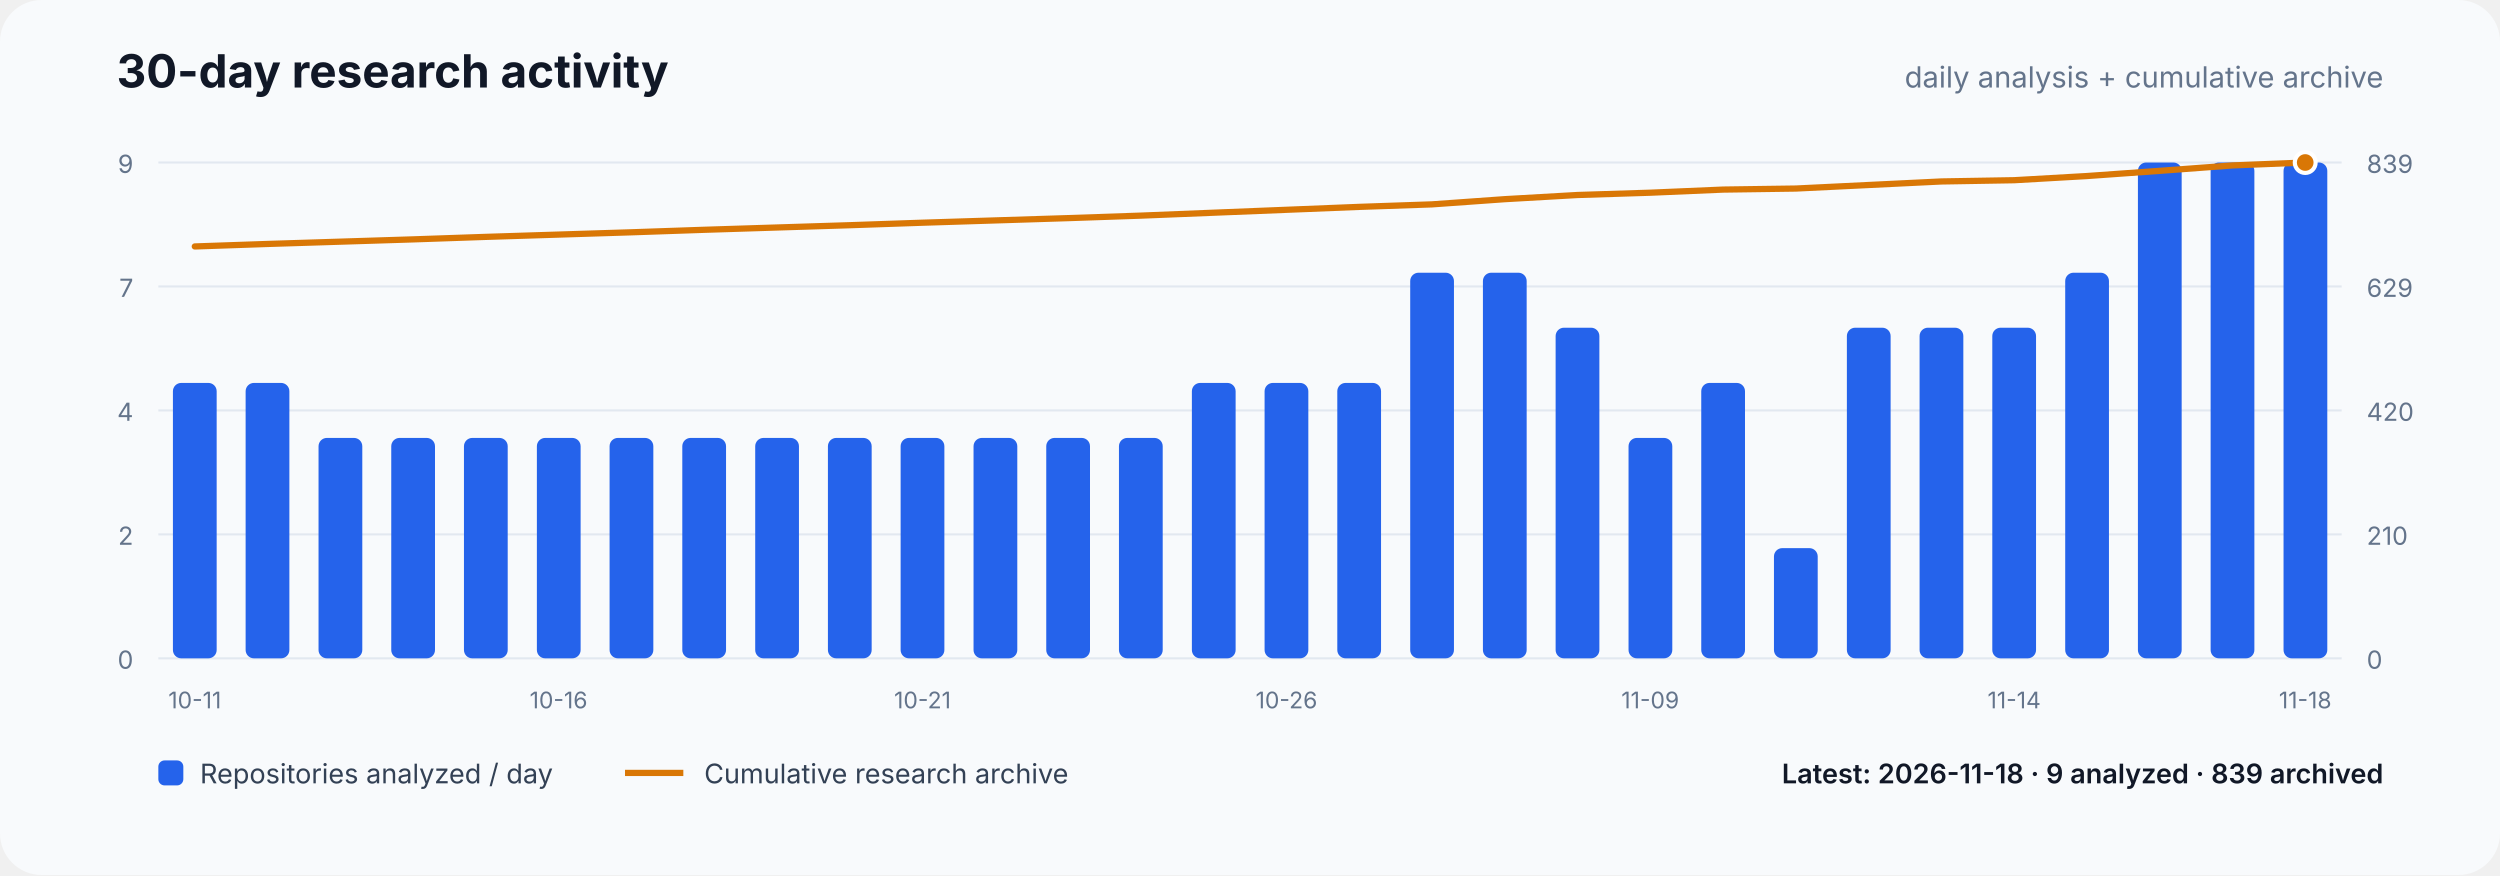
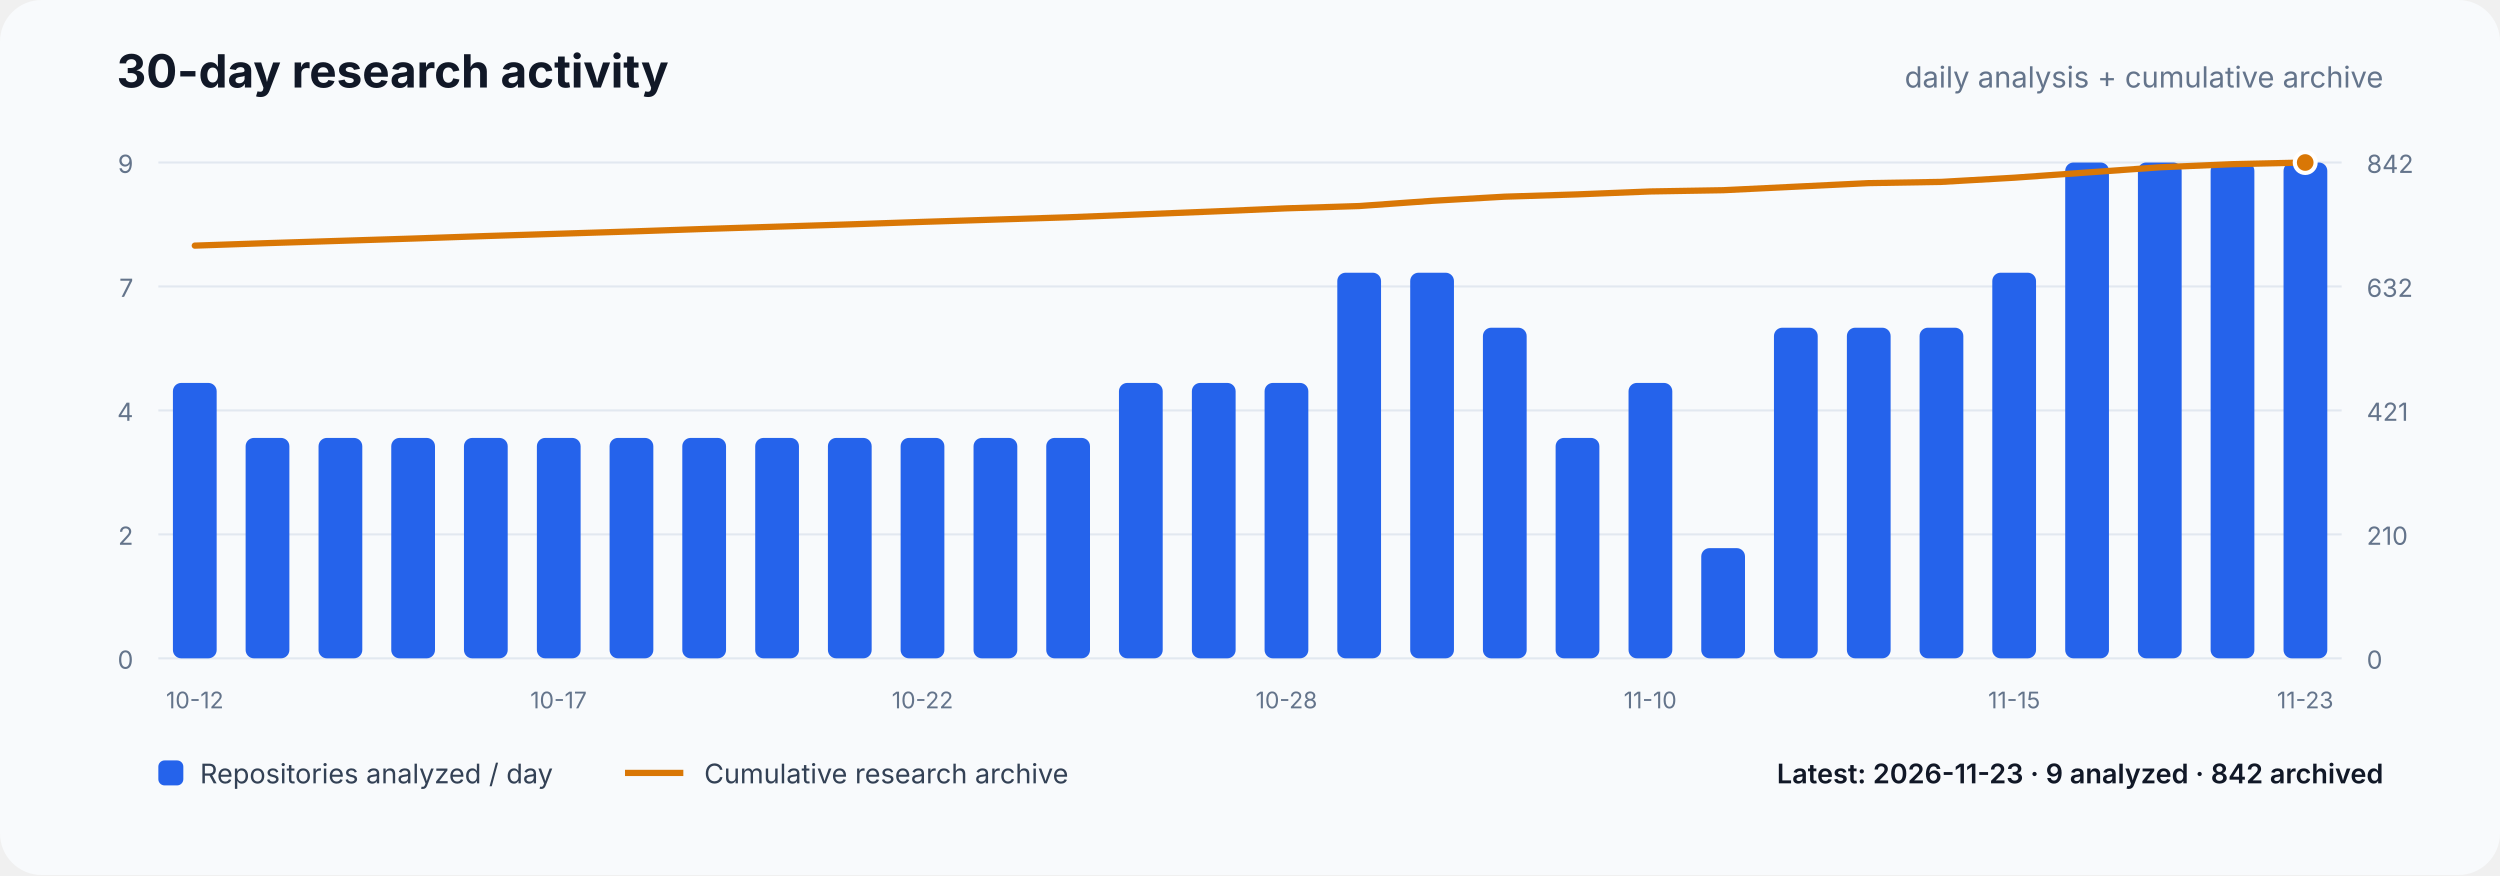
<svg xmlns="http://www.w3.org/2000/svg" width="1200" height="420" viewBox="0 0 1200 420" role="img" aria-labelledby="title desc">
  <rect width="1200" height="420" rx="20" fill="#f8fafc" />
  <text x="56" y="42" font-family="Inter,system-ui,sans-serif" font-size="22" font-weight="700" fill="#111827">30-day research activity</text>
  <text x="1144" y="42" text-anchor="end" font-family="Inter,system-ui,sans-serif" font-size="14" fill="#64748b">daily analysis + cumulative archive</text>
  <line x1="76" y1="316.0" x2="1124" y2="316.0" stroke="#e2e8f0" />
  <text x="64" y="321.0" text-anchor="end" font-family="Inter,system-ui,sans-serif" font-size="12" fill="#64748b">0</text>
  <text x="1136" y="321.0" font-family="Inter,system-ui,sans-serif" font-size="12" fill="#64748b">0</text>
  <line x1="76" y1="256.5" x2="1124" y2="256.5" stroke="#e2e8f0" />
  <text x="64" y="261.5" text-anchor="end" font-family="Inter,system-ui,sans-serif" font-size="12" fill="#64748b">2</text>
  <text x="1136" y="261.5" font-family="Inter,system-ui,sans-serif" font-size="12" fill="#64748b">210</text>
  <line x1="76" y1="197.0" x2="1124" y2="197.0" stroke="#e2e8f0" />
  <text x="64" y="202.0" text-anchor="end" font-family="Inter,system-ui,sans-serif" font-size="12" fill="#64748b">4</text>
-   <text x="1136" y="202.0" font-family="Inter,system-ui,sans-serif" font-size="12" fill="#64748b">420</text>
+   <text x="1136" y="202.0" font-family="Inter,system-ui,sans-serif" font-size="12" fill="#64748b">421</text>
  <line x1="76" y1="137.5" x2="1124" y2="137.5" stroke="#e2e8f0" />
  <text x="64" y="142.5" text-anchor="end" font-family="Inter,system-ui,sans-serif" font-size="12" fill="#64748b">7</text>
-   <text x="1136" y="142.5" font-family="Inter,system-ui,sans-serif" font-size="12" fill="#64748b">629</text>
+   <text x="1136" y="142.5" font-family="Inter,system-ui,sans-serif" font-size="12" fill="#64748b">632</text>
  <line x1="76" y1="78.0" x2="1124" y2="78.0" stroke="#e2e8f0" />
  <text x="64" y="83.0" text-anchor="end" font-family="Inter,system-ui,sans-serif" font-size="12" fill="#64748b">9</text>
-   <text x="1136" y="83.0" font-family="Inter,system-ui,sans-serif" font-size="12" fill="#64748b">839</text>
+   <text x="1136" y="83.0" font-family="Inter,system-ui,sans-serif" font-size="12" fill="#64748b">842</text>
  <rect x="83.0" y="183.8" width="21.0" height="132.2" rx="4" fill="#2563eb" />
-   <text x="93.5" y="340" text-anchor="middle" font-family="Inter,system-ui,sans-serif" font-size="11" fill="#64748b">10-11</text>
-   <rect x="117.9" y="183.8" width="21.0" height="132.2" rx="4" fill="#2563eb" />
+   <text x="93.5" y="340" text-anchor="middle" font-family="Inter,system-ui,sans-serif" font-size="11" fill="#64748b">10-12</text>
+   <rect x="117.9" y="210.2" width="21.0" height="105.8" rx="4" fill="#2563eb" />
  <rect x="152.9" y="210.2" width="21.0" height="105.8" rx="4" fill="#2563eb" />
  <rect x="187.8" y="210.2" width="21.0" height="105.8" rx="4" fill="#2563eb" />
  <rect x="222.7" y="210.2" width="21.0" height="105.8" rx="4" fill="#2563eb" />
  <rect x="257.7" y="210.2" width="21.0" height="105.8" rx="4" fill="#2563eb" />
-   <text x="268.1" y="340" text-anchor="middle" font-family="Inter,system-ui,sans-serif" font-size="11" fill="#64748b">10-16</text>
+   <text x="268.1" y="340" text-anchor="middle" font-family="Inter,system-ui,sans-serif" font-size="11" fill="#64748b">10-17</text>
  <rect x="292.6" y="210.2" width="21.0" height="105.8" rx="4" fill="#2563eb" />
  <rect x="327.5" y="210.2" width="21.0" height="105.8" rx="4" fill="#2563eb" />
  <rect x="362.5" y="210.2" width="21.0" height="105.8" rx="4" fill="#2563eb" />
  <rect x="397.4" y="210.2" width="21.0" height="105.8" rx="4" fill="#2563eb" />
  <rect x="432.3" y="210.2" width="21.0" height="105.8" rx="4" fill="#2563eb" />
-   <text x="442.8" y="340" text-anchor="middle" font-family="Inter,system-ui,sans-serif" font-size="11" fill="#64748b">10-21</text>
+   <text x="442.8" y="340" text-anchor="middle" font-family="Inter,system-ui,sans-serif" font-size="11" fill="#64748b">10-22</text>
  <rect x="467.3" y="210.2" width="21.0" height="105.8" rx="4" fill="#2563eb" />
  <rect x="502.2" y="210.2" width="21.0" height="105.8" rx="4" fill="#2563eb" />
-   <rect x="537.1" y="210.2" width="21.0" height="105.8" rx="4" fill="#2563eb" />
+   <rect x="537.1" y="183.8" width="21.0" height="132.2" rx="4" fill="#2563eb" />
  <rect x="572.1" y="183.8" width="21.0" height="132.2" rx="4" fill="#2563eb" />
  <rect x="607.0" y="183.8" width="21.0" height="132.2" rx="4" fill="#2563eb" />
-   <text x="617.5" y="340" text-anchor="middle" font-family="Inter,system-ui,sans-serif" font-size="11" fill="#64748b">10-26</text>
-   <rect x="641.9" y="183.8" width="21.0" height="132.2" rx="4" fill="#2563eb" />
+   <text x="617.5" y="340" text-anchor="middle" font-family="Inter,system-ui,sans-serif" font-size="11" fill="#64748b">10-28</text>
+   <rect x="641.9" y="130.9" width="21.0" height="185.1" rx="4" fill="#2563eb" />
  <rect x="676.9" y="130.9" width="21.0" height="185.1" rx="4" fill="#2563eb" />
-   <rect x="711.8" y="130.9" width="21.0" height="185.1" rx="4" fill="#2563eb" />
-   <rect x="746.7" y="157.3" width="21.0" height="158.7" rx="4" fill="#2563eb" />
-   <rect x="781.7" y="210.2" width="21.0" height="105.8" rx="4" fill="#2563eb" />
-   <text x="792.1" y="340" text-anchor="middle" font-family="Inter,system-ui,sans-serif" font-size="11" fill="#64748b">11-09</text>
-   <rect x="816.6" y="183.8" width="21.0" height="132.2" rx="4" fill="#2563eb" />
-   <rect x="851.5" y="263.1" width="21.0" height="52.9" rx="4" fill="#2563eb" />
+   <rect x="711.8" y="157.3" width="21.0" height="158.7" rx="4" fill="#2563eb" />
+   <rect x="746.7" y="210.2" width="21.0" height="105.8" rx="4" fill="#2563eb" />
+   <rect x="781.7" y="183.8" width="21.0" height="132.2" rx="4" fill="#2563eb" />
+   <text x="792.1" y="340" text-anchor="middle" font-family="Inter,system-ui,sans-serif" font-size="11" fill="#64748b">11-10</text>
+   <rect x="816.6" y="263.1" width="21.0" height="52.9" rx="4" fill="#2563eb" />
+   <rect x="851.5" y="157.3" width="21.0" height="158.7" rx="4" fill="#2563eb" />
  <rect x="886.5" y="157.3" width="21.0" height="158.7" rx="4" fill="#2563eb" />
  <rect x="921.4" y="157.3" width="21.0" height="158.7" rx="4" fill="#2563eb" />
-   <rect x="956.3" y="157.3" width="21.0" height="158.7" rx="4" fill="#2563eb" />
-   <text x="966.8" y="340" text-anchor="middle" font-family="Inter,system-ui,sans-serif" font-size="11" fill="#64748b">11-14</text>
-   <rect x="991.3" y="130.9" width="21.0" height="185.1" rx="4" fill="#2563eb" />
+   <rect x="956.3" y="130.9" width="21.0" height="185.1" rx="4" fill="#2563eb" />
+   <text x="966.8" y="340" text-anchor="middle" font-family="Inter,system-ui,sans-serif" font-size="11" fill="#64748b">11-15</text>
+   <rect x="991.3" y="78.0" width="21.0" height="238.0" rx="4" fill="#2563eb" />
  <rect x="1026.2" y="78.0" width="21.0" height="238.0" rx="4" fill="#2563eb" />
  <rect x="1061.1" y="78.0" width="21.0" height="238.0" rx="4" fill="#2563eb" />
  <rect x="1096.1" y="78.0" width="21.0" height="238.0" rx="4" fill="#2563eb" />
-   <text x="1106.5" y="340" text-anchor="middle" font-family="Inter,system-ui,sans-serif" font-size="11" fill="#64748b">11-18</text>
-   <polyline points="93.5,118.3 128.4,117.1 163.3,116.0 198.3,114.9 233.2,113.7 268.1,112.6 303.1,111.5 338.0,110.3 372.9,109.2 407.9,108.1 442.8,106.9 477.7,105.8 512.7,104.7 547.6,103.5 582.5,102.1 617.5,100.7 652.4,99.3 687.3,98.1 722.3,95.6 757.2,93.6 792.1,92.5 827.1,91.0 862.0,90.5 896.9,88.8 931.9,87.1 966.8,86.5 1001.7,84.5 1036.7,82.0 1071.6,79.4 1106.5,78.0" fill="none" stroke="#d97706" stroke-width="3" stroke-linejoin="round" stroke-linecap="round" />
+   <text x="1106.5" y="340" text-anchor="middle" font-family="Inter,system-ui,sans-serif" font-size="11" fill="#64748b">11-23</text>
+   <polyline points="93.5,117.9 128.4,116.7 163.3,115.6 198.3,114.5 233.2,113.3 268.1,112.2 303.1,111.1 338.0,109.9 372.9,108.8 407.9,107.7 442.8,106.5 477.7,105.4 512.7,104.3 547.6,102.9 582.5,101.5 617.5,100.0 652.4,98.9 687.3,96.4 722.3,94.4 757.2,93.3 792.1,91.9 827.1,91.3 862.0,89.6 896.9,87.9 931.9,87.3 966.8,85.3 1001.7,82.8 1036.7,80.3 1071.6,78.8 1106.5,78.0" fill="none" stroke="#d97706" stroke-width="3" stroke-linejoin="round" stroke-linecap="round" />
  <circle cx="1106.5" cy="78.0" r="5" fill="#d97706" stroke="#fff" stroke-width="2" />
  <rect x="76" y="365" width="12" height="12" rx="3" fill="#2563eb" />
  <text x="96" y="376" font-family="Inter,system-ui,sans-serif" font-size="13" fill="#334155">Repositories analyzed / day</text>
  <line x1="300" y1="371" x2="328" y2="371" stroke="#d97706" stroke-width="3" />
  <text x="338" y="376" font-family="Inter,system-ui,sans-serif" font-size="13" fill="#334155">Cumulative research archive</text>
-   <text x="1144" y="376" text-anchor="end" font-family="Inter,system-ui,sans-serif" font-size="13" font-weight="600" fill="#111827">Latest: 2026-11-18 · 9 analyzed · 839 archived</text>
+   <text x="1144" y="376" text-anchor="end" font-family="Inter,system-ui,sans-serif" font-size="13" font-weight="600" fill="#111827">Latest: 2026-11-23 · 9 analyzed · 842 archived</text>
</svg>
